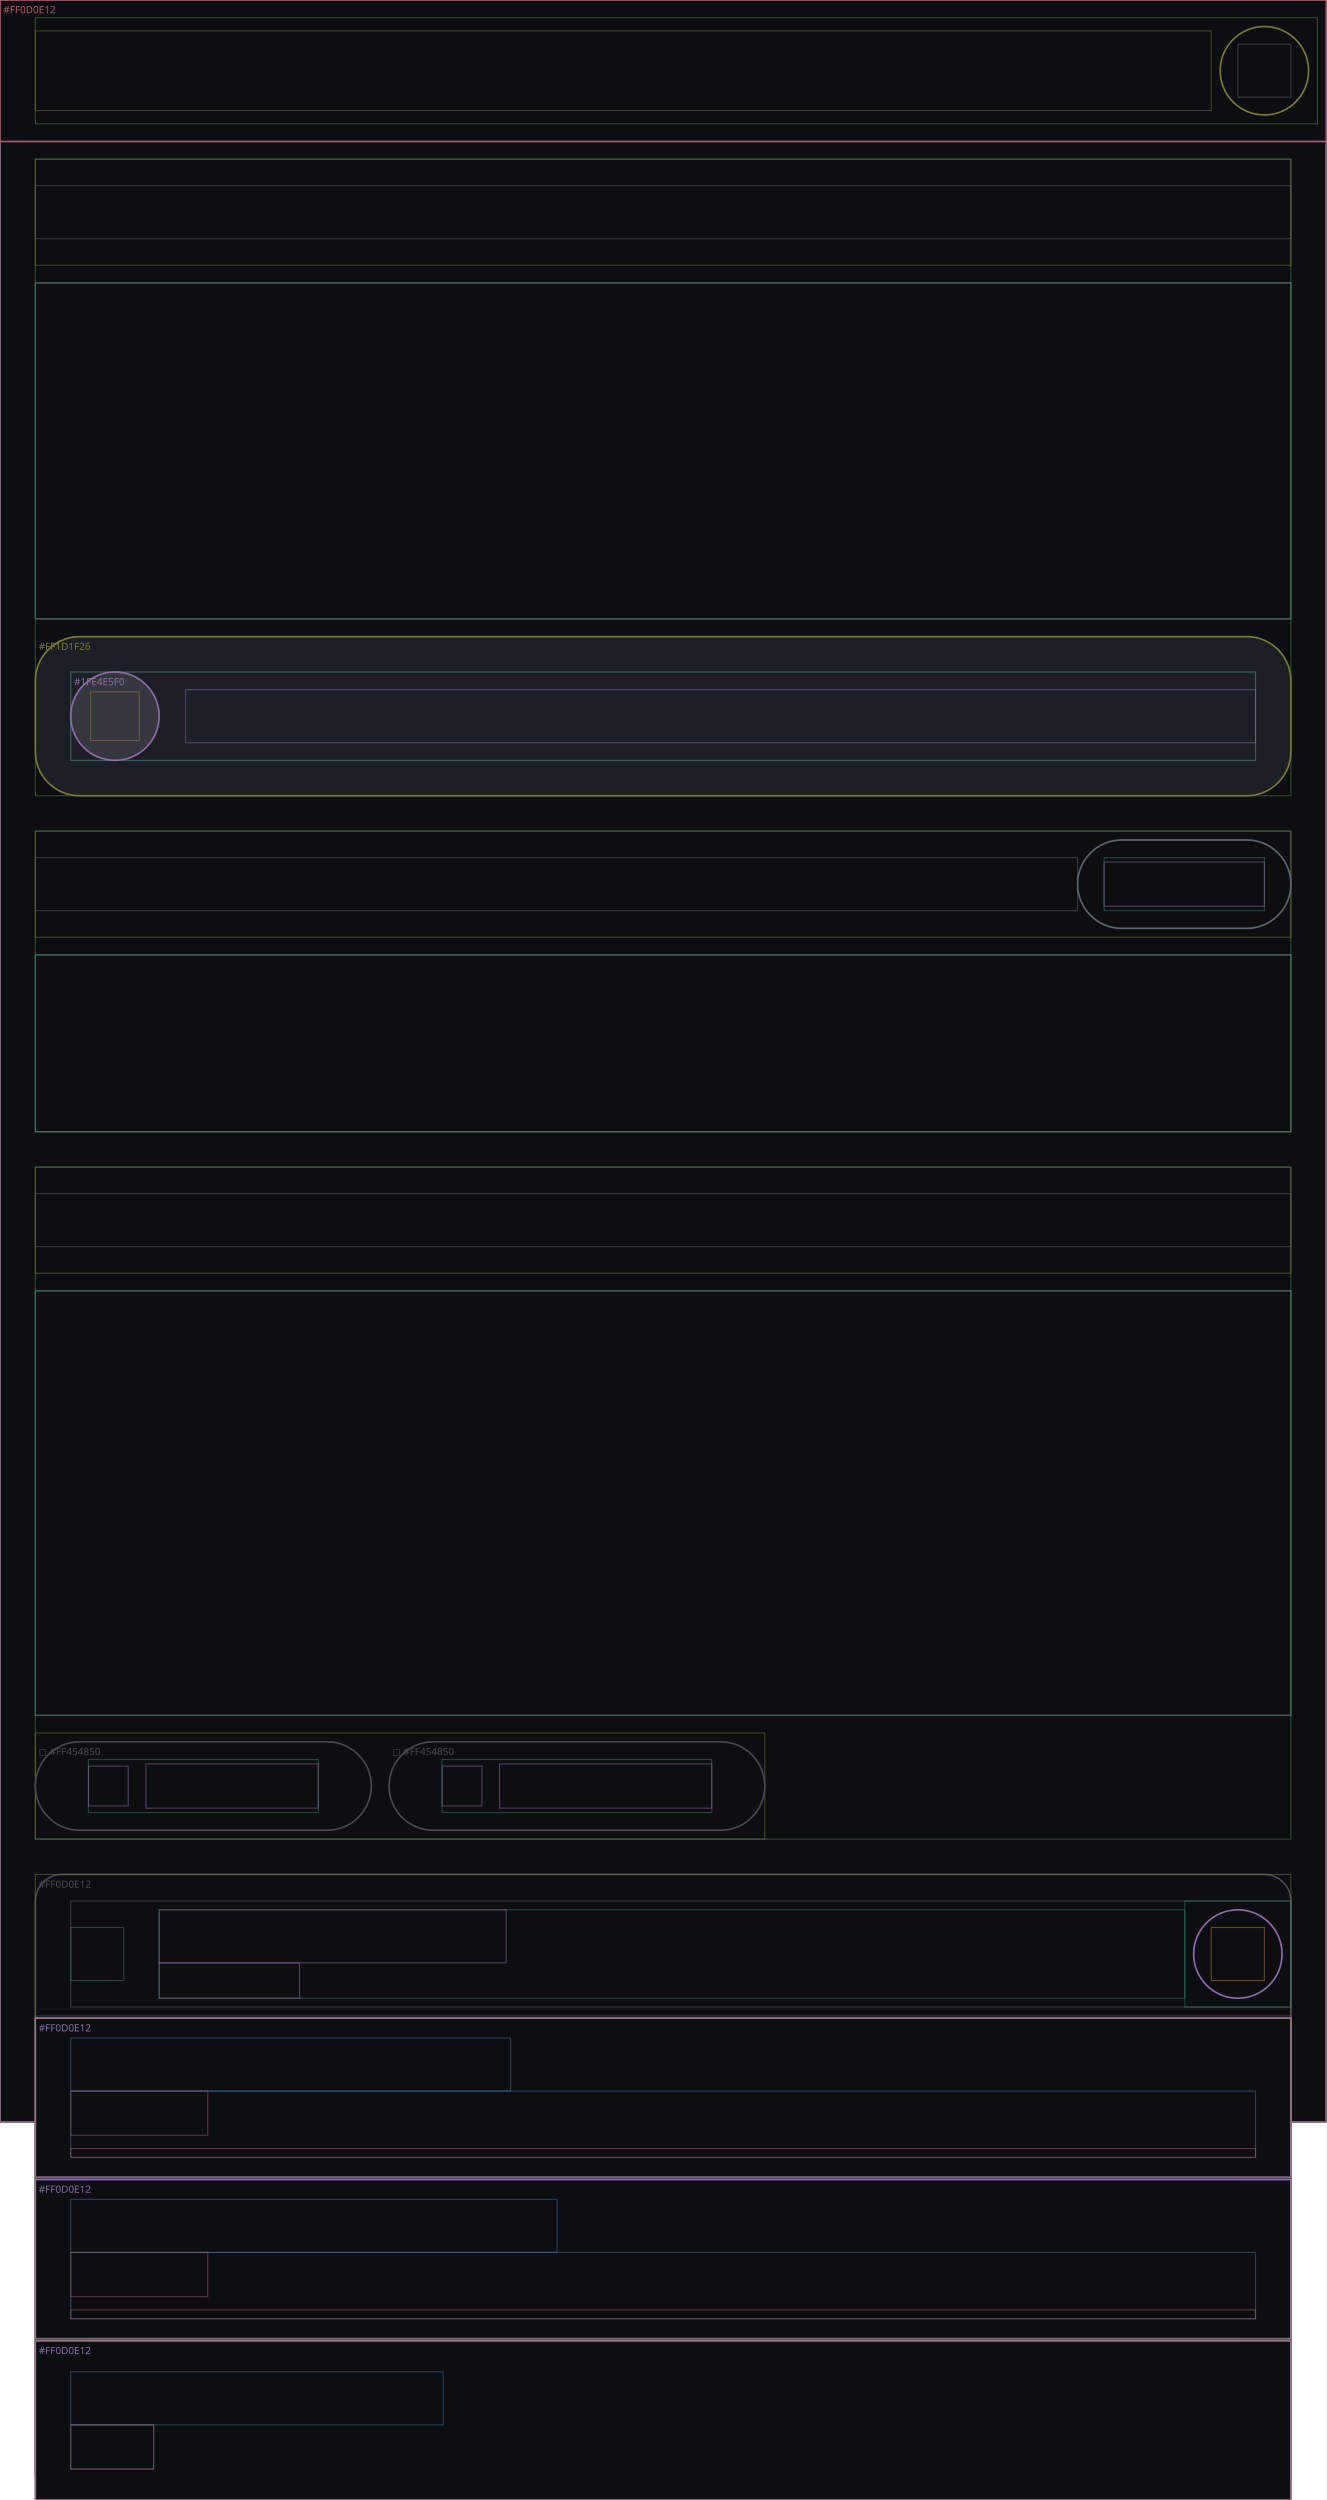
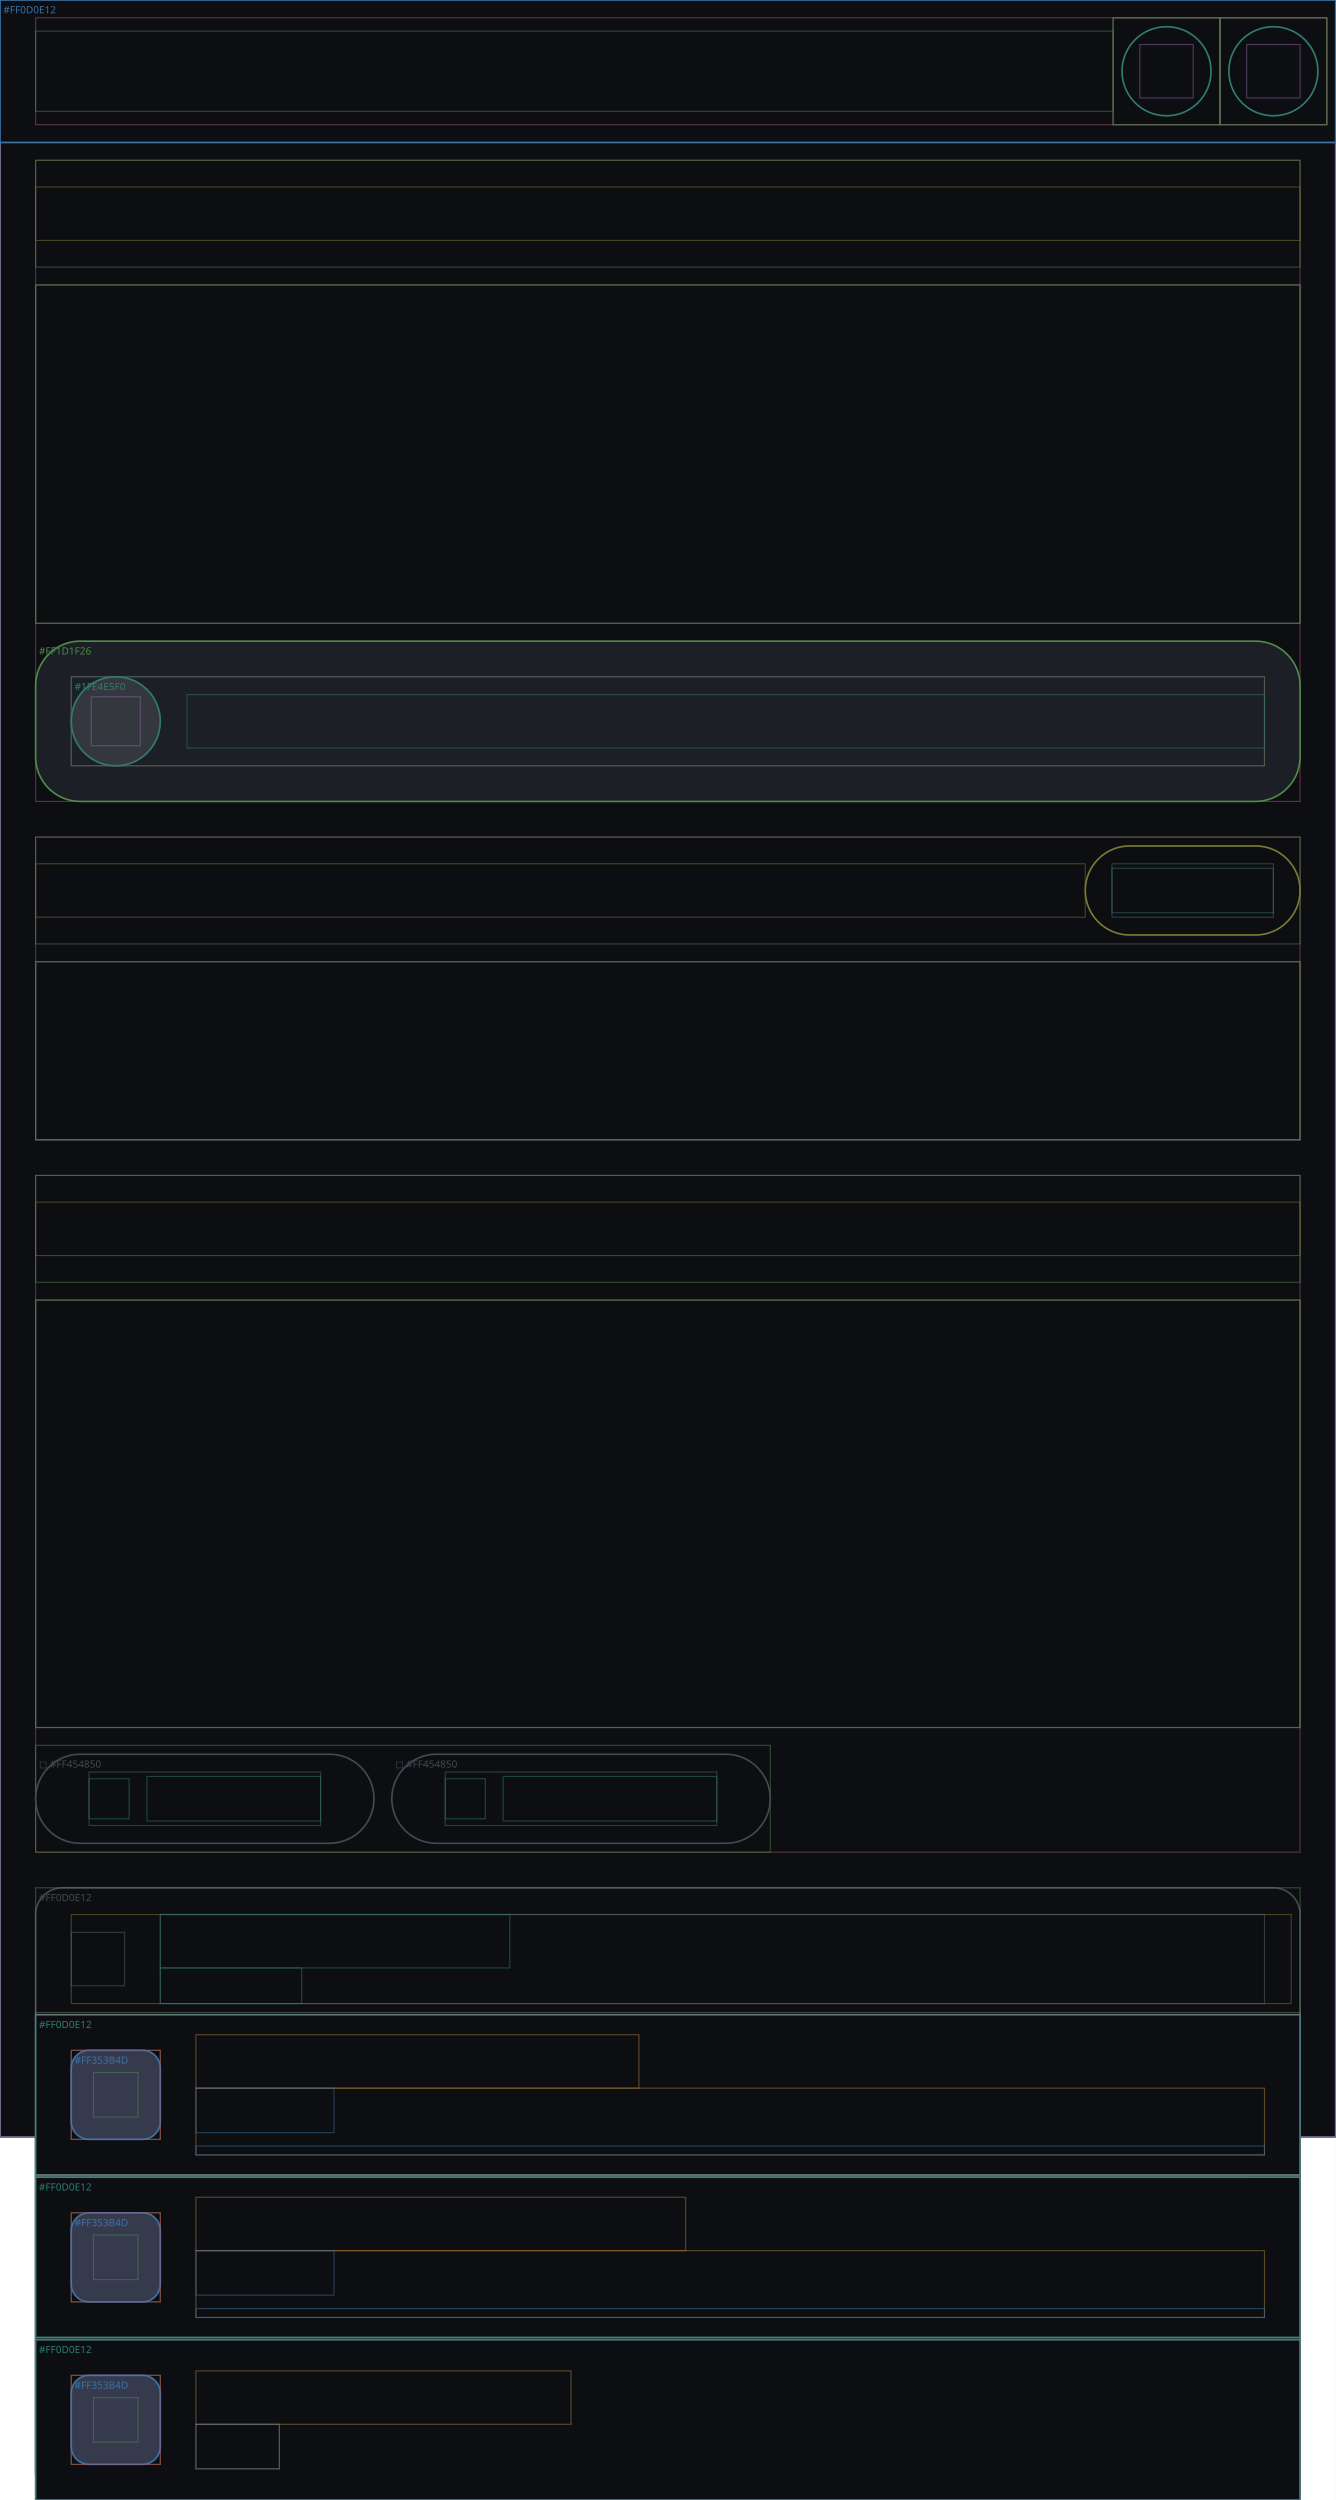
- <svg xmlns="http://www.w3.org/2000/svg" viewBox="0 0 1200 2262" width="1200" height="2262" role="img" aria-label="composeApp/PlayStoreSevenInchHomeDark layout wireframe">
-   <rect width="1200" height="2262" fill="#ffffff" />
+ <svg xmlns="http://www.w3.org/2000/svg" viewBox="0 0 1200 2246" width="1200" height="2246" role="img" aria-label="composeApp/PlayStoreSevenInchHomeDark layout wireframe">
+   <rect width="1200" height="2246" fill="#ffffff" />
  <g>
    <rect x="0" y="0" width="1200" height="1920" fill="none" fill-opacity="0" stroke="#5B6470" stroke-width="1" stroke-opacity="0.5" />
  </g>
  <g>
    <rect x="0" y="0" width="1200" height="1920" fill="none" fill-opacity="0" stroke="#2E7D6B" stroke-width="1" stroke-opacity="0.5" />
  </g>
  <g>
    <rect x="0" y="0" width="1200" height="1920" fill="#0D0E12" fill-opacity="1" stroke="#8E6BA8" stroke-width="1.5" stroke-opacity="1" />
    <text x="3" y="12" font-family="system-ui, sans-serif" font-size="9" fill="#8E6BA8">#FF0D0E12</text>
  </g>
  <g>
    <rect x="0" y="0" width="1200" height="1920" fill="none" fill-opacity="0" stroke="#B0813B" stroke-width="1" stroke-opacity="0.5" />
  </g>
  <g>
-     <rect x="0" y="0" width="1200" height="1920" fill="none" fill-opacity="0" stroke="#3B72A8" stroke-width="1" stroke-opacity="0.5" />
-   </g>
-   <g>
-     <rect x="0" y="128" width="1200" height="1792" fill="none" fill-opacity="0" stroke="#A85B6B" stroke-width="1" stroke-opacity="0.5" />
-   </g>
-   <g>
-     <rect x="32" y="144" width="1136" height="576" fill="none" fill-opacity="0" stroke="#4F8A4A" stroke-width="1" stroke-opacity="0.5" />
-   </g>
-   <g>
-     <rect x="32" y="144" width="1136" height="96" fill="none" fill-opacity="0" stroke="#7A7A33" stroke-width="1" stroke-opacity="0.5" />
-   </g>
-   <g>
-     <rect x="32" y="168" width="1136" height="48" fill="none" fill-opacity="0" stroke="#5B6470" stroke-width="1" stroke-opacity="0.5" />
+     <rect x="0" y="128" width="1200" height="1792" fill="none" fill-opacity="0" stroke="#3B72A8" stroke-width="1" stroke-opacity="0.5" />
+   </g>
+   <g>
+     <rect x="32" y="144" width="1136" height="576" fill="none" fill-opacity="0" stroke="#A85B6B" stroke-width="1" stroke-opacity="0.5" />
+   </g>
+   <g>
+     <rect x="32" y="144" width="1136" height="96" fill="none" fill-opacity="0" stroke="#4F8A4A" stroke-width="1" stroke-opacity="0.5" />
+   </g>
+   <g>
+     <rect x="32" y="168" width="1136" height="48" fill="none" fill-opacity="0" stroke="#7A7A33" stroke-width="1" stroke-opacity="0.5" />
+   </g>
+   <g>
+     <rect x="32" y="256" width="1136" height="304" fill="none" fill-opacity="0" stroke="#4F8A4A" stroke-width="1" stroke-opacity="0.5" />
  </g>
  <g>
    <rect x="32" y="256" width="1136" height="304" fill="none" fill-opacity="0" stroke="#7A7A33" stroke-width="1" stroke-opacity="0.5" />
  </g>
  <g>
    <rect x="32" y="256" width="1136" height="304" fill="none" fill-opacity="0" stroke="#5B6470" stroke-width="1" stroke-opacity="0.5" />
  </g>
  <g>
-     <rect x="32" y="256" width="1136" height="304" fill="none" fill-opacity="0" stroke="#2E7D6B" stroke-width="1" stroke-opacity="0.5" />
-   </g>
-   <g>
-     <path d="M72,576 H1128 A40,40 0 0 1 1168,616 V680 A40,40 0 0 1 1128,720 H72 A40,40 0 0 1 32,680 V616 A40,40 0 0 1 72,576 Z" fill="#1D1F26" fill-opacity="1" stroke="#7A7A33" stroke-width="1.5" stroke-opacity="1" />
-     <text x="35" y="588" font-family="system-ui, sans-serif" font-size="9" fill="#7A7A33">#FF1D1F26</text>
+     <path d="M72,576 H1128 A40,40 0 0 1 1168,616 V680 A40,40 0 0 1 1128,720 H72 A40,40 0 0 1 32,680 V616 A40,40 0 0 1 72,576 Z" fill="#1D1F26" fill-opacity="1" stroke="#4F8A4A" stroke-width="1.5" stroke-opacity="1" />
+     <text x="35" y="588" font-family="system-ui, sans-serif" font-size="9" fill="#4F8A4A">#FF1D1F26</text>
+   </g>
+   <g>
+     <rect x="64" y="608" width="1072" height="80" fill="none" fill-opacity="0" stroke="#7A7A33" stroke-width="1" stroke-opacity="0.5" />
  </g>
  <g>
    <rect x="64" y="608" width="1072" height="80" fill="none" fill-opacity="0" stroke="#5B6470" stroke-width="1" stroke-opacity="0.5" />
  </g>
  <g>
-     <rect x="64" y="608" width="1072" height="80" fill="none" fill-opacity="0" stroke="#2E7D6B" stroke-width="1" stroke-opacity="0.5" />
-   </g>
-   <g>
-     <path d="M104,608 H104 A40,40 0 0 1 144,648 V648 A40,40 0 0 1 104,688 H104 A40,40 0 0 1 64,648 V648 A40,40 0 0 1 104,608 Z" fill="#E4E5F0" fill-opacity="0.122" stroke="#8E6BA8" stroke-width="1.5" stroke-opacity="1" />
-     <text x="67" y="620" font-family="system-ui, sans-serif" font-size="9" fill="#8E6BA8">#1FE4E5F0</text>
-   </g>
-   <g>
-     <rect x="82" y="626" width="44" height="44" fill="none" fill-opacity="0" stroke="#B0813B" stroke-width="1" stroke-opacity="0.5" />
-   </g>
-   <g>
-     <rect x="168" y="624" width="968" height="48" fill="none" fill-opacity="0" stroke="#8E6BA8" stroke-width="1" stroke-opacity="0.5" />
-   </g>
-   <g>
-     <rect x="32" y="752" width="1136" height="272" fill="none" fill-opacity="0" stroke="#4F8A4A" stroke-width="1" stroke-opacity="0.5" />
-   </g>
-   <g>
-     <rect x="32" y="752" width="1136" height="96" fill="none" fill-opacity="0" stroke="#7A7A33" stroke-width="1" stroke-opacity="0.5" />
-   </g>
-   <g>
-     <rect x="32" y="776" width="943" height="48" fill="none" fill-opacity="0" stroke="#5B6470" stroke-width="1" stroke-opacity="0.5" />
-   </g>
-   <g>
-     <path d="M1015,760 H1128 A40,40 0 0 1 1168,800 V800 A40,40 0 0 1 1128,840 H1015 A40,40 0 0 1 975,800 V800 A40,40 0 0 1 1015,760 Z" fill="none" fill-opacity="0" stroke="#5B6470" stroke-width="1.5" stroke-opacity="1" />
-   </g>
-   <g>
-     <rect x="999" y="776" width="145" height="48" fill="none" fill-opacity="0" stroke="#2E7D6B" stroke-width="1" stroke-opacity="0.5" />
-   </g>
-   <g>
-     <rect x="999" y="780" width="145" height="40" fill="none" fill-opacity="0" stroke="#8E6BA8" stroke-width="1" stroke-opacity="0.5" />
+     <path d="M104,608 H104 A40,40 0 0 1 144,648 V648 A40,40 0 0 1 104,688 H104 A40,40 0 0 1 64,648 V648 A40,40 0 0 1 104,608 Z" fill="#E4E5F0" fill-opacity="0.122" stroke="#2E7D6B" stroke-width="1.5" stroke-opacity="1" />
+     <text x="67" y="620" font-family="system-ui, sans-serif" font-size="9" fill="#2E7D6B">#1FE4E5F0</text>
+   </g>
+   <g>
+     <rect x="82" y="626" width="44" height="44" fill="none" fill-opacity="0" stroke="#8E6BA8" stroke-width="1" stroke-opacity="0.5" />
+   </g>
+   <g>
+     <rect x="168" y="624" width="968" height="48" fill="none" fill-opacity="0" stroke="#2E7D6B" stroke-width="1" stroke-opacity="0.5" />
+   </g>
+   <g>
+     <rect x="32" y="752" width="1136" height="272" fill="none" fill-opacity="0" stroke="#A85B6B" stroke-width="1" stroke-opacity="0.5" />
+   </g>
+   <g>
+     <rect x="32" y="752" width="1136" height="96" fill="none" fill-opacity="0" stroke="#4F8A4A" stroke-width="1" stroke-opacity="0.5" />
+   </g>
+   <g>
+     <rect x="32" y="776" width="943" height="48" fill="none" fill-opacity="0" stroke="#7A7A33" stroke-width="1" stroke-opacity="0.5" />
+   </g>
+   <g>
+     <path d="M1015,760 H1128 A40,40 0 0 1 1168,800 V800 A40,40 0 0 1 1128,840 H1015 A40,40 0 0 1 975,800 V800 A40,40 0 0 1 1015,760 Z" fill="none" fill-opacity="0" stroke="#7A7A33" stroke-width="1.5" stroke-opacity="1" />
+   </g>
+   <g>
+     <rect x="999" y="776" width="145" height="48" fill="none" fill-opacity="0" stroke="#5B6470" stroke-width="1" stroke-opacity="0.5" />
+   </g>
+   <g>
+     <rect x="999" y="780" width="145" height="40" fill="none" fill-opacity="0" stroke="#2E7D6B" stroke-width="1" stroke-opacity="0.5" />
+   </g>
+   <g>
+     <rect x="32" y="864" width="1136" height="160" fill="none" fill-opacity="0" stroke="#4F8A4A" stroke-width="1" stroke-opacity="0.5" />
  </g>
  <g>
    <rect x="32" y="864" width="1136" height="160" fill="none" fill-opacity="0" stroke="#7A7A33" stroke-width="1" stroke-opacity="0.5" />
  </g>
  <g>
    <rect x="32" y="864" width="1136" height="160" fill="none" fill-opacity="0" stroke="#5B6470" stroke-width="1" stroke-opacity="0.5" />
  </g>
  <g>
-     <rect x="32" y="864" width="1136" height="160" fill="none" fill-opacity="0" stroke="#2E7D6B" stroke-width="1" stroke-opacity="0.5" />
-   </g>
-   <g>
-     <rect x="32" y="1056" width="1136" height="608" fill="none" fill-opacity="0" stroke="#4F8A4A" stroke-width="1" stroke-opacity="0.5" />
-   </g>
-   <g>
-     <rect x="32" y="1056" width="1136" height="96" fill="none" fill-opacity="0" stroke="#7A7A33" stroke-width="1" stroke-opacity="0.5" />
-   </g>
-   <g>
-     <rect x="32" y="1080" width="1136" height="48" fill="none" fill-opacity="0" stroke="#5B6470" stroke-width="1" stroke-opacity="0.5" />
+     <rect x="32" y="1056" width="1136" height="608" fill="none" fill-opacity="0" stroke="#A85B6B" stroke-width="1" stroke-opacity="0.5" />
+   </g>
+   <g>
+     <rect x="32" y="1056" width="1136" height="96" fill="none" fill-opacity="0" stroke="#4F8A4A" stroke-width="1" stroke-opacity="0.5" />
+   </g>
+   <g>
+     <rect x="32" y="1080" width="1136" height="48" fill="none" fill-opacity="0" stroke="#7A7A33" stroke-width="1" stroke-opacity="0.5" />
+   </g>
+   <g>
+     <rect x="32" y="1168" width="1136" height="384" fill="none" fill-opacity="0" stroke="#4F8A4A" stroke-width="1" stroke-opacity="0.5" />
  </g>
  <g>
    <rect x="32" y="1168" width="1136" height="384" fill="none" fill-opacity="0" stroke="#7A7A33" stroke-width="1" stroke-opacity="0.5" />
  </g>
  <g>
    <rect x="32" y="1168" width="1136" height="384" fill="none" fill-opacity="0" stroke="#5B6470" stroke-width="1" stroke-opacity="0.5" />
  </g>
  <g>
-     <rect x="32" y="1168" width="1136" height="384" fill="none" fill-opacity="0" stroke="#2E7D6B" stroke-width="1" stroke-opacity="0.5" />
-   </g>
-   <g>
-     <rect x="32" y="1568" width="660" height="96" fill="none" fill-opacity="0" stroke="#7A7A33" stroke-width="1" stroke-opacity="0.5" />
+     <rect x="32" y="1568" width="660" height="96" fill="none" fill-opacity="0" stroke="#4F8A4A" stroke-width="1" stroke-opacity="0.5" />
  </g>
  <g>
    <path d="M72,1576 H296 A40,40 0 0 1 336,1616 V1616 A40,40 0 0 1 296,1656 H72 A40,40 0 0 1 32,1616 V1616 A40,40 0 0 1 72,1576 Z" fill="none" fill-opacity="0" stroke="#454850" stroke-width="1.5" stroke-opacity="1" />
    <text x="35" y="1588" font-family="system-ui, sans-serif" font-size="9" fill="#454850">◻ #FF454850</text>
  </g>
  <g>
-     <rect x="80" y="1592" width="208" height="48" fill="none" fill-opacity="0" stroke="#2E7D6B" stroke-width="1" stroke-opacity="0.5" />
-   </g>
-   <g>
-     <rect x="80" y="1598" width="36" height="36" fill="none" fill-opacity="0" stroke="#8E6BA8" stroke-width="1" stroke-opacity="0.5" />
-   </g>
-   <g>
-     <rect x="132" y="1596" width="156" height="40" fill="none" fill-opacity="0" stroke="#8E6BA8" stroke-width="1" stroke-opacity="0.5" />
+     <rect x="80" y="1592" width="208" height="48" fill="none" fill-opacity="0" stroke="#5B6470" stroke-width="1" stroke-opacity="0.5" />
+   </g>
+   <g>
+     <rect x="80" y="1598" width="36" height="36" fill="none" fill-opacity="0" stroke="#2E7D6B" stroke-width="1" stroke-opacity="0.5" />
+   </g>
+   <g>
+     <rect x="132" y="1596" width="156" height="40" fill="none" fill-opacity="0" stroke="#2E7D6B" stroke-width="1" stroke-opacity="0.5" />
  </g>
  <g>
    <path d="M392,1576 H652 A40,40 0 0 1 692,1616 V1616 A40,40 0 0 1 652,1656 H392 A40,40 0 0 1 352,1616 V1616 A40,40 0 0 1 392,1576 Z" fill="none" fill-opacity="0" stroke="#454850" stroke-width="1.5" stroke-opacity="1" />
    <text x="355" y="1588" font-family="system-ui, sans-serif" font-size="9" fill="#454850">◻ #FF454850</text>
  </g>
  <g>
-     <rect x="400" y="1592" width="244" height="48" fill="none" fill-opacity="0" stroke="#2E7D6B" stroke-width="1" stroke-opacity="0.5" />
-   </g>
-   <g>
-     <rect x="400" y="1598" width="36" height="36" fill="none" fill-opacity="0" stroke="#8E6BA8" stroke-width="1" stroke-opacity="0.5" />
-   </g>
-   <g>
-     <rect x="452" y="1596" width="192" height="40" fill="none" fill-opacity="0" stroke="#8E6BA8" stroke-width="1" stroke-opacity="0.5" />
-   </g>
-   <g>
-     <path d="M56,1696 H1144 A24,24 0 0 1 1168,1720 V2238 A24,24 0 0 1 1144,2262 H56 A24,24 0 0 1 32,2238 V1720 A24,24 0 0 1 56,1696 Z" fill="#0D0E12" fill-opacity="1" stroke="#454850" stroke-width="1.5" stroke-opacity="1" />
+     <rect x="400" y="1592" width="244" height="48" fill="none" fill-opacity="0" stroke="#5B6470" stroke-width="1" stroke-opacity="0.5" />
+   </g>
+   <g>
+     <rect x="400" y="1598" width="36" height="36" fill="none" fill-opacity="0" stroke="#2E7D6B" stroke-width="1" stroke-opacity="0.5" />
+   </g>
+   <g>
+     <rect x="452" y="1596" width="192" height="40" fill="none" fill-opacity="0" stroke="#2E7D6B" stroke-width="1" stroke-opacity="0.5" />
+   </g>
+   <g>
+     <path d="M56,1696 H1144 A24,24 0 0 1 1168,1720 V2222 A24,24 0 0 1 1144,2246 H56 A24,24 0 0 1 32,2222 V1720 A24,24 0 0 1 56,1696 Z" fill="#0D0E12" fill-opacity="1" stroke="#454850" stroke-width="1.5" stroke-opacity="1" />
    <text x="35" y="1708" font-family="system-ui, sans-serif" font-size="9" fill="#454850">#FF0D0E12</text>
  </g>
  <g>
-     <rect x="32" y="1696" width="1136" height="566" fill="none" fill-opacity="0" stroke="#7A7A33" stroke-width="1" stroke-opacity="0.5" />
-   </g>
-   <g>
-     <rect x="64" y="1720" width="1104" height="96" fill="none" fill-opacity="0" stroke="#5B6470" stroke-width="1" stroke-opacity="0.5" />
-   </g>
-   <g>
-     <rect x="64" y="1744" width="48" height="48" fill="none" fill-opacity="0" stroke="#2E7D6B" stroke-width="1" stroke-opacity="0.5" />
-   </g>
-   <g>
-     <rect x="144" y="1728" width="928" height="80" fill="none" fill-opacity="0" stroke="#2E7D6B" stroke-width="1" stroke-opacity="0.5" />
-   </g>
-   <g>
-     <rect x="144" y="1728" width="314" height="48" fill="none" fill-opacity="0" stroke="#8E6BA8" stroke-width="1" stroke-opacity="0.5" />
-   </g>
-   <g>
-     <rect x="144" y="1776" width="127" height="32" fill="none" fill-opacity="0" stroke="#8E6BA8" stroke-width="1" stroke-opacity="0.5" />
-   </g>
-   <g>
-     <rect x="1072" y="1720" width="96" height="96" fill="none" fill-opacity="0" stroke="#2E7D6B" stroke-width="1" stroke-opacity="0.5" />
-   </g>
-   <g>
-     <path d="M1120,1728 H1120 A40,40 0 0 1 1160,1768 V1768 A40,40 0 0 1 1120,1808 H1120 A40,40 0 0 1 1080,1768 V1768 A40,40 0 0 1 1120,1728 Z" fill="none" fill-opacity="0" stroke="#8E6BA8" stroke-width="1.5" stroke-opacity="1" />
-   </g>
-   <g>
-     <rect x="1096" y="1744" width="48" height="48" fill="none" fill-opacity="0" stroke="#B0813B" stroke-width="1" stroke-opacity="0.5" />
-   </g>
-   <g>
-     <rect x="32" y="1824" width="1136" height="2" fill="none" fill-opacity="0" stroke="#5B6470" stroke-width="1" stroke-opacity="0.5" />
-   </g>
-   <g>
-     <rect x="32" y="1826" width="1136" height="144" fill="none" fill-opacity="0" stroke="#5B6470" stroke-width="1" stroke-opacity="0.5" />
-   </g>
-   <g>
-     <rect x="32" y="1826" width="1136" height="144" fill="none" fill-opacity="0" stroke="#2E7D6B" stroke-width="1" stroke-opacity="0.5" />
-   </g>
-   <g>
-     <rect x="80" y="1826" width="1040" height="144" fill="none" fill-opacity="0" stroke="#8E6BA8" stroke-width="1" stroke-opacity="0.5" />
-   </g>
-   <g>
-     <rect x="32" y="1826" width="1136" height="144" fill="none" fill-opacity="0" stroke="#2E7D6B" stroke-width="1" stroke-opacity="0.5" />
-   </g>
-   <g>
-     <rect x="32" y="1826" width="1136" height="144" fill="#0D0E12" fill-opacity="1" stroke="#8E6BA8" stroke-width="1.5" stroke-opacity="1" />
-     <text x="35" y="1838" font-family="system-ui, sans-serif" font-size="9" fill="#8E6BA8">#FF0D0E12</text>
-   </g>
-   <g>
-     <rect x="32" y="1826" width="1136" height="144" fill="none" fill-opacity="0" stroke="#B0813B" stroke-width="1" stroke-opacity="0.5" />
-   </g>
-   <g>
-     <rect x="64" y="1844" width="398" height="48" fill="none" fill-opacity="0" stroke="#3B72A8" stroke-width="1" stroke-opacity="0.5" />
-   </g>
-   <g>
-     <rect x="64" y="1892" width="1072" height="60" fill="none" fill-opacity="0" stroke="#3B72A8" stroke-width="1" stroke-opacity="0.5" />
-   </g>
-   <g>
-     <rect x="64" y="1892" width="124" height="40" fill="none" fill-opacity="0" stroke="#A85B6B" stroke-width="1" stroke-opacity="0.5" />
-   </g>
-   <g>
-     <rect x="64" y="1944" width="1072" height="8" fill="none" fill-opacity="0" stroke="#A85B6B" stroke-width="1" stroke-opacity="0.5" />
-   </g>
-   <g>
-     <rect x="32" y="1970" width="1136" height="2" fill="none" fill-opacity="0" stroke="#5B6470" stroke-width="1" stroke-opacity="0.5" />
-   </g>
-   <g>
-     <rect x="32" y="1972" width="1136" height="144" fill="none" fill-opacity="0" stroke="#5B6470" stroke-width="1" stroke-opacity="0.5" />
-   </g>
-   <g>
-     <rect x="32" y="1972" width="1136" height="144" fill="none" fill-opacity="0" stroke="#2E7D6B" stroke-width="1" stroke-opacity="0.5" />
-   </g>
-   <g>
-     <rect x="80" y="1972" width="1040" height="144" fill="none" fill-opacity="0" stroke="#8E6BA8" stroke-width="1" stroke-opacity="0.5" />
-   </g>
-   <g>
-     <rect x="32" y="1972" width="1136" height="144" fill="none" fill-opacity="0" stroke="#2E7D6B" stroke-width="1" stroke-opacity="0.5" />
-   </g>
-   <g>
-     <rect x="32" y="1972" width="1136" height="144" fill="#0D0E12" fill-opacity="1" stroke="#8E6BA8" stroke-width="1.5" stroke-opacity="1" />
-     <text x="35" y="1984" font-family="system-ui, sans-serif" font-size="9" fill="#8E6BA8">#FF0D0E12</text>
-   </g>
-   <g>
-     <rect x="32" y="1972" width="1136" height="144" fill="none" fill-opacity="0" stroke="#B0813B" stroke-width="1" stroke-opacity="0.5" />
-   </g>
-   <g>
-     <rect x="64" y="1990" width="440" height="48" fill="none" fill-opacity="0" stroke="#3B72A8" stroke-width="1" stroke-opacity="0.5" />
-   </g>
-   <g>
-     <rect x="64" y="2038" width="1072" height="60" fill="none" fill-opacity="0" stroke="#3B72A8" stroke-width="1" stroke-opacity="0.5" />
-   </g>
-   <g>
-     <rect x="64" y="2038" width="124" height="40" fill="none" fill-opacity="0" stroke="#A85B6B" stroke-width="1" stroke-opacity="0.5" />
-   </g>
-   <g>
-     <rect x="64" y="2090" width="1072" height="8" fill="none" fill-opacity="0" stroke="#A85B6B" stroke-width="1" stroke-opacity="0.5" />
-   </g>
-   <g>
-     <rect x="32" y="2116" width="1136" height="2" fill="none" fill-opacity="0" stroke="#5B6470" stroke-width="1" stroke-opacity="0.5" />
-   </g>
-   <g>
-     <rect x="32" y="2118" width="1136" height="144" fill="none" fill-opacity="0" stroke="#5B6470" stroke-width="1" stroke-opacity="0.5" />
-   </g>
-   <g>
-     <rect x="32" y="2118" width="1136" height="144" fill="none" fill-opacity="0" stroke="#2E7D6B" stroke-width="1" stroke-opacity="0.5" />
-   </g>
-   <g>
-     <rect x="80" y="2118" width="1040" height="144" fill="none" fill-opacity="0" stroke="#8E6BA8" stroke-width="1" stroke-opacity="0.5" />
-   </g>
-   <g>
-     <rect x="32" y="2118" width="1136" height="144" fill="none" fill-opacity="0" stroke="#2E7D6B" stroke-width="1" stroke-opacity="0.5" />
-   </g>
-   <g>
-     <rect x="32" y="2118" width="1136" height="144" fill="#0D0E12" fill-opacity="1" stroke="#8E6BA8" stroke-width="1.5" stroke-opacity="1" />
-     <text x="35" y="2130" font-family="system-ui, sans-serif" font-size="9" fill="#8E6BA8">#FF0D0E12</text>
-   </g>
-   <g>
-     <rect x="32" y="2118" width="1136" height="144" fill="none" fill-opacity="0" stroke="#B0813B" stroke-width="1" stroke-opacity="0.5" />
-   </g>
-   <g>
-     <rect x="64" y="2146" width="337" height="48" fill="none" fill-opacity="0" stroke="#3B72A8" stroke-width="1" stroke-opacity="0.5" />
-   </g>
-   <g>
-     <rect x="64" y="2194" width="75" height="40" fill="none" fill-opacity="0" stroke="#3B72A8" stroke-width="1" stroke-opacity="0.5" />
-   </g>
-   <g>
-     <rect x="64" y="2194" width="75" height="40" fill="none" fill-opacity="0" stroke="#A85B6B" stroke-width="1" stroke-opacity="0.5" />
-   </g>
-   <g>
-     <rect x="0" y="0" width="1200" height="128" fill="none" fill-opacity="0" stroke="#3B72A8" stroke-width="1" stroke-opacity="0.5" />
-   </g>
-   <g>
-     <rect x="0" y="0" width="1200" height="128" fill="#0D0E12" fill-opacity="1" stroke="#A85B6B" stroke-width="1.5" stroke-opacity="1" />
-     <text x="3" y="12" font-family="system-ui, sans-serif" font-size="9" fill="#A85B6B">#FF0D0E12</text>
-   </g>
-   <g>
-     <rect x="32" y="16" width="1160" height="96" fill="none" fill-opacity="0" stroke="#4F8A4A" stroke-width="1" stroke-opacity="0.5" />
-   </g>
-   <g>
-     <rect x="32" y="28" width="1064" height="72" fill="none" fill-opacity="0" stroke="#7A7A33" stroke-width="1" stroke-opacity="0.5" />
-   </g>
-   <g>
-     <path d="M1144,24 H1144 A40,40 0 0 1 1184,64 V64 A40,40 0 0 1 1144,104 H1144 A40,40 0 0 1 1104,64 V64 A40,40 0 0 1 1144,24 Z" fill="none" fill-opacity="0" stroke="#7A7A33" stroke-width="1.5" stroke-opacity="1" />
-   </g>
-   <g>
-     <rect x="1120" y="40" width="48" height="48" fill="none" fill-opacity="0" stroke="#5B6470" stroke-width="1" stroke-opacity="0.5" />
+     <rect x="32" y="1696" width="1136" height="550" fill="none" fill-opacity="0" stroke="#4F8A4A" stroke-width="1" stroke-opacity="0.5" />
+   </g>
+   <g>
+     <rect x="64" y="1720" width="1096" height="80" fill="none" fill-opacity="0" stroke="#7A7A33" stroke-width="1" stroke-opacity="0.5" />
+   </g>
+   <g>
+     <rect x="64" y="1736" width="48" height="48" fill="none" fill-opacity="0" stroke="#5B6470" stroke-width="1" stroke-opacity="0.5" />
+   </g>
+   <g>
+     <rect x="144" y="1720" width="992" height="80" fill="none" fill-opacity="0" stroke="#5B6470" stroke-width="1" stroke-opacity="0.5" />
+   </g>
+   <g>
+     <rect x="144" y="1720" width="314" height="48" fill="none" fill-opacity="0" stroke="#2E7D6B" stroke-width="1" stroke-opacity="0.5" />
+   </g>
+   <g>
+     <rect x="144" y="1768" width="127" height="32" fill="none" fill-opacity="0" stroke="#2E7D6B" stroke-width="1" stroke-opacity="0.5" />
+   </g>
+   <g>
+     <rect x="32" y="1808" width="1136" height="2" fill="none" fill-opacity="0" stroke="#7A7A33" stroke-width="1" stroke-opacity="0.5" />
+   </g>
+   <g>
+     <rect x="32" y="1810" width="1136" height="144" fill="none" fill-opacity="0" stroke="#7A7A33" stroke-width="1" stroke-opacity="0.5" />
+   </g>
+   <g>
+     <rect x="32" y="1810" width="1136" height="144" fill="none" fill-opacity="0" stroke="#5B6470" stroke-width="1" stroke-opacity="0.5" />
+   </g>
+   <g>
+     <rect x="80" y="1810" width="1040" height="144" fill="none" fill-opacity="0" stroke="#2E7D6B" stroke-width="1" stroke-opacity="0.5" />
+   </g>
+   <g>
+     <rect x="32" y="1810" width="1136" height="144" fill="none" fill-opacity="0" stroke="#5B6470" stroke-width="1" stroke-opacity="0.5" />
+   </g>
+   <g>
+     <rect x="32" y="1810" width="1136" height="144" fill="#0D0E12" fill-opacity="1" stroke="#2E7D6B" stroke-width="1.5" stroke-opacity="1" />
+     <text x="35" y="1822" font-family="system-ui, sans-serif" font-size="9" fill="#2E7D6B">#FF0D0E12</text>
+   </g>
+   <g>
+     <rect x="32" y="1810" width="1136" height="144" fill="none" fill-opacity="0" stroke="#8E6BA8" stroke-width="1" stroke-opacity="0.5" />
+   </g>
+   <g>
+     <rect x="64" y="1842" width="80" height="80" fill="none" fill-opacity="0" stroke="#B0813B" stroke-width="1" stroke-opacity="0.5" />
+   </g>
+   <g>
+     <path d="M80,1842 H128 A16,16 0 0 1 144,1858 V1906 A16,16 0 0 1 128,1922 H80 A16,16 0 0 1 64,1906 V1858 A16,16 0 0 1 80,1842 Z" fill="#353B4D" fill-opacity="1" stroke="#3B72A8" stroke-width="1.5" stroke-opacity="1" />
+     <text x="67" y="1854" font-family="system-ui, sans-serif" font-size="9" fill="#3B72A8">#FF353B4D</text>
+   </g>
+   <g>
+     <rect x="64" y="1842" width="80" height="80" fill="none" fill-opacity="0" stroke="#A85B6B" stroke-width="1" stroke-opacity="0.5" />
+   </g>
+   <g>
+     <rect x="84" y="1862" width="40" height="40" fill="none" fill-opacity="0" stroke="#4F8A4A" stroke-width="1" stroke-opacity="0.5" />
+   </g>
+   <g>
+     <rect x="176" y="1828" width="398" height="48" fill="none" fill-opacity="0" stroke="#B0813B" stroke-width="1" stroke-opacity="0.5" />
+   </g>
+   <g>
+     <rect x="176" y="1876" width="960" height="60" fill="none" fill-opacity="0" stroke="#B0813B" stroke-width="1" stroke-opacity="0.5" />
+   </g>
+   <g>
+     <rect x="176" y="1876" width="124" height="40" fill="none" fill-opacity="0" stroke="#3B72A8" stroke-width="1" stroke-opacity="0.5" />
+   </g>
+   <g>
+     <rect x="176" y="1928" width="960" height="8" fill="none" fill-opacity="0" stroke="#3B72A8" stroke-width="1" stroke-opacity="0.5" />
+   </g>
+   <g>
+     <rect x="32" y="1954" width="1136" height="2" fill="none" fill-opacity="0" stroke="#7A7A33" stroke-width="1" stroke-opacity="0.5" />
+   </g>
+   <g>
+     <rect x="32" y="1956" width="1136" height="144" fill="none" fill-opacity="0" stroke="#7A7A33" stroke-width="1" stroke-opacity="0.5" />
+   </g>
+   <g>
+     <rect x="32" y="1956" width="1136" height="144" fill="none" fill-opacity="0" stroke="#5B6470" stroke-width="1" stroke-opacity="0.5" />
+   </g>
+   <g>
+     <rect x="80" y="1956" width="1040" height="144" fill="none" fill-opacity="0" stroke="#2E7D6B" stroke-width="1" stroke-opacity="0.5" />
+   </g>
+   <g>
+     <rect x="32" y="1956" width="1136" height="144" fill="none" fill-opacity="0" stroke="#5B6470" stroke-width="1" stroke-opacity="0.5" />
+   </g>
+   <g>
+     <rect x="32" y="1956" width="1136" height="144" fill="#0D0E12" fill-opacity="1" stroke="#2E7D6B" stroke-width="1.5" stroke-opacity="1" />
+     <text x="35" y="1968" font-family="system-ui, sans-serif" font-size="9" fill="#2E7D6B">#FF0D0E12</text>
+   </g>
+   <g>
+     <rect x="32" y="1956" width="1136" height="144" fill="none" fill-opacity="0" stroke="#8E6BA8" stroke-width="1" stroke-opacity="0.5" />
+   </g>
+   <g>
+     <rect x="64" y="1988" width="80" height="80" fill="none" fill-opacity="0" stroke="#B0813B" stroke-width="1" stroke-opacity="0.5" />
+   </g>
+   <g>
+     <path d="M80,1988 H128 A16,16 0 0 1 144,2004 V2052 A16,16 0 0 1 128,2068 H80 A16,16 0 0 1 64,2052 V2004 A16,16 0 0 1 80,1988 Z" fill="#353B4D" fill-opacity="1" stroke="#3B72A8" stroke-width="1.5" stroke-opacity="1" />
+     <text x="67" y="2000" font-family="system-ui, sans-serif" font-size="9" fill="#3B72A8">#FF353B4D</text>
+   </g>
+   <g>
+     <rect x="64" y="1988" width="80" height="80" fill="none" fill-opacity="0" stroke="#A85B6B" stroke-width="1" stroke-opacity="0.5" />
+   </g>
+   <g>
+     <rect x="84" y="2008" width="40" height="40" fill="none" fill-opacity="0" stroke="#4F8A4A" stroke-width="1" stroke-opacity="0.5" />
+   </g>
+   <g>
+     <rect x="176" y="1974" width="440" height="48" fill="none" fill-opacity="0" stroke="#B0813B" stroke-width="1" stroke-opacity="0.5" />
+   </g>
+   <g>
+     <rect x="176" y="2022" width="960" height="60" fill="none" fill-opacity="0" stroke="#B0813B" stroke-width="1" stroke-opacity="0.5" />
+   </g>
+   <g>
+     <rect x="176" y="2022" width="124" height="40" fill="none" fill-opacity="0" stroke="#3B72A8" stroke-width="1" stroke-opacity="0.5" />
+   </g>
+   <g>
+     <rect x="176" y="2074" width="960" height="8" fill="none" fill-opacity="0" stroke="#3B72A8" stroke-width="1" stroke-opacity="0.5" />
+   </g>
+   <g>
+     <rect x="32" y="2100" width="1136" height="2" fill="none" fill-opacity="0" stroke="#7A7A33" stroke-width="1" stroke-opacity="0.5" />
+   </g>
+   <g>
+     <rect x="32" y="2102" width="1136" height="144" fill="none" fill-opacity="0" stroke="#7A7A33" stroke-width="1" stroke-opacity="0.5" />
+   </g>
+   <g>
+     <rect x="32" y="2102" width="1136" height="144" fill="none" fill-opacity="0" stroke="#5B6470" stroke-width="1" stroke-opacity="0.5" />
+   </g>
+   <g>
+     <rect x="80" y="2102" width="1040" height="144" fill="none" fill-opacity="0" stroke="#2E7D6B" stroke-width="1" stroke-opacity="0.5" />
+   </g>
+   <g>
+     <rect x="32" y="2102" width="1136" height="144" fill="none" fill-opacity="0" stroke="#5B6470" stroke-width="1" stroke-opacity="0.5" />
+   </g>
+   <g>
+     <rect x="32" y="2102" width="1136" height="144" fill="#0D0E12" fill-opacity="1" stroke="#2E7D6B" stroke-width="1.5" stroke-opacity="1" />
+     <text x="35" y="2114" font-family="system-ui, sans-serif" font-size="9" fill="#2E7D6B">#FF0D0E12</text>
+   </g>
+   <g>
+     <rect x="32" y="2102" width="1136" height="144" fill="none" fill-opacity="0" stroke="#8E6BA8" stroke-width="1" stroke-opacity="0.5" />
+   </g>
+   <g>
+     <rect x="64" y="2134" width="80" height="80" fill="none" fill-opacity="0" stroke="#B0813B" stroke-width="1" stroke-opacity="0.5" />
+   </g>
+   <g>
+     <path d="M80,2134 H128 A16,16 0 0 1 144,2150 V2198 A16,16 0 0 1 128,2214 H80 A16,16 0 0 1 64,2198 V2150 A16,16 0 0 1 80,2134 Z" fill="#353B4D" fill-opacity="1" stroke="#3B72A8" stroke-width="1.5" stroke-opacity="1" />
+     <text x="67" y="2146" font-family="system-ui, sans-serif" font-size="9" fill="#3B72A8">#FF353B4D</text>
+   </g>
+   <g>
+     <rect x="64" y="2134" width="80" height="80" fill="none" fill-opacity="0" stroke="#A85B6B" stroke-width="1" stroke-opacity="0.5" />
+   </g>
+   <g>
+     <rect x="84" y="2154" width="40" height="40" fill="none" fill-opacity="0" stroke="#4F8A4A" stroke-width="1" stroke-opacity="0.5" />
+   </g>
+   <g>
+     <rect x="176" y="2130" width="337" height="48" fill="none" fill-opacity="0" stroke="#B0813B" stroke-width="1" stroke-opacity="0.5" />
+   </g>
+   <g>
+     <rect x="176" y="2178" width="75" height="40" fill="none" fill-opacity="0" stroke="#B0813B" stroke-width="1" stroke-opacity="0.5" />
+   </g>
+   <g>
+     <rect x="176" y="2178" width="75" height="40" fill="none" fill-opacity="0" stroke="#3B72A8" stroke-width="1" stroke-opacity="0.5" />
+   </g>
+   <g>
+     <rect x="0" y="0" width="1200" height="128" fill="#0D0E12" fill-opacity="1" stroke="#3B72A8" stroke-width="1.5" stroke-opacity="1" />
+     <text x="3" y="12" font-family="system-ui, sans-serif" font-size="9" fill="#3B72A8">#FF0D0E12</text>
+   </g>
+   <g>
+     <rect x="32" y="16" width="1160" height="96" fill="none" fill-opacity="0" stroke="#A85B6B" stroke-width="1" stroke-opacity="0.5" />
+   </g>
+   <g>
+     <rect x="32" y="28" width="968" height="72" fill="none" fill-opacity="0" stroke="#4F8A4A" stroke-width="1" stroke-opacity="0.5" />
+   </g>
+   <g>
+     <rect x="1000" y="16" width="96" height="96" fill="none" fill-opacity="0" stroke="#4F8A4A" stroke-width="1" stroke-opacity="0.5" />
+   </g>
+   <g>
+     <rect x="1000" y="16" width="96" height="96" fill="none" fill-opacity="0" stroke="#7A7A33" stroke-width="1" stroke-opacity="0.5" />
+   </g>
+   <g>
+     <rect x="1000" y="16" width="96" height="96" fill="none" fill-opacity="0" stroke="#5B6470" stroke-width="1" stroke-opacity="0.5" />
+   </g>
+   <g>
+     <path d="M1048,24 H1048 A40,40 0 0 1 1088,64 V64 A40,40 0 0 1 1048,104 H1048 A40,40 0 0 1 1008,64 V64 A40,40 0 0 1 1048,24 Z" fill="none" fill-opacity="0" stroke="#2E7D6B" stroke-width="1.5" stroke-opacity="1" />
+   </g>
+   <g>
+     <rect x="1024" y="40" width="48" height="48" fill="none" fill-opacity="0" stroke="#8E6BA8" stroke-width="1" stroke-opacity="0.5" />
+   </g>
+   <g>
+     <rect x="1096" y="16" width="96" height="96" fill="none" fill-opacity="0" stroke="#4F8A4A" stroke-width="1" stroke-opacity="0.5" />
+   </g>
+   <g>
+     <rect x="1096" y="16" width="96" height="96" fill="none" fill-opacity="0" stroke="#7A7A33" stroke-width="1" stroke-opacity="0.5" />
+   </g>
+   <g>
+     <rect x="1096" y="16" width="96" height="96" fill="none" fill-opacity="0" stroke="#5B6470" stroke-width="1" stroke-opacity="0.5" />
+   </g>
+   <g>
+     <path d="M1144,24 H1144 A40,40 0 0 1 1184,64 V64 A40,40 0 0 1 1144,104 H1144 A40,40 0 0 1 1104,64 V64 A40,40 0 0 1 1144,24 Z" fill="none" fill-opacity="0" stroke="#2E7D6B" stroke-width="1.5" stroke-opacity="1" />
+   </g>
+   <g>
+     <rect x="1120" y="40" width="48" height="48" fill="none" fill-opacity="0" stroke="#8E6BA8" stroke-width="1" stroke-opacity="0.5" />
  </g>
</svg>
